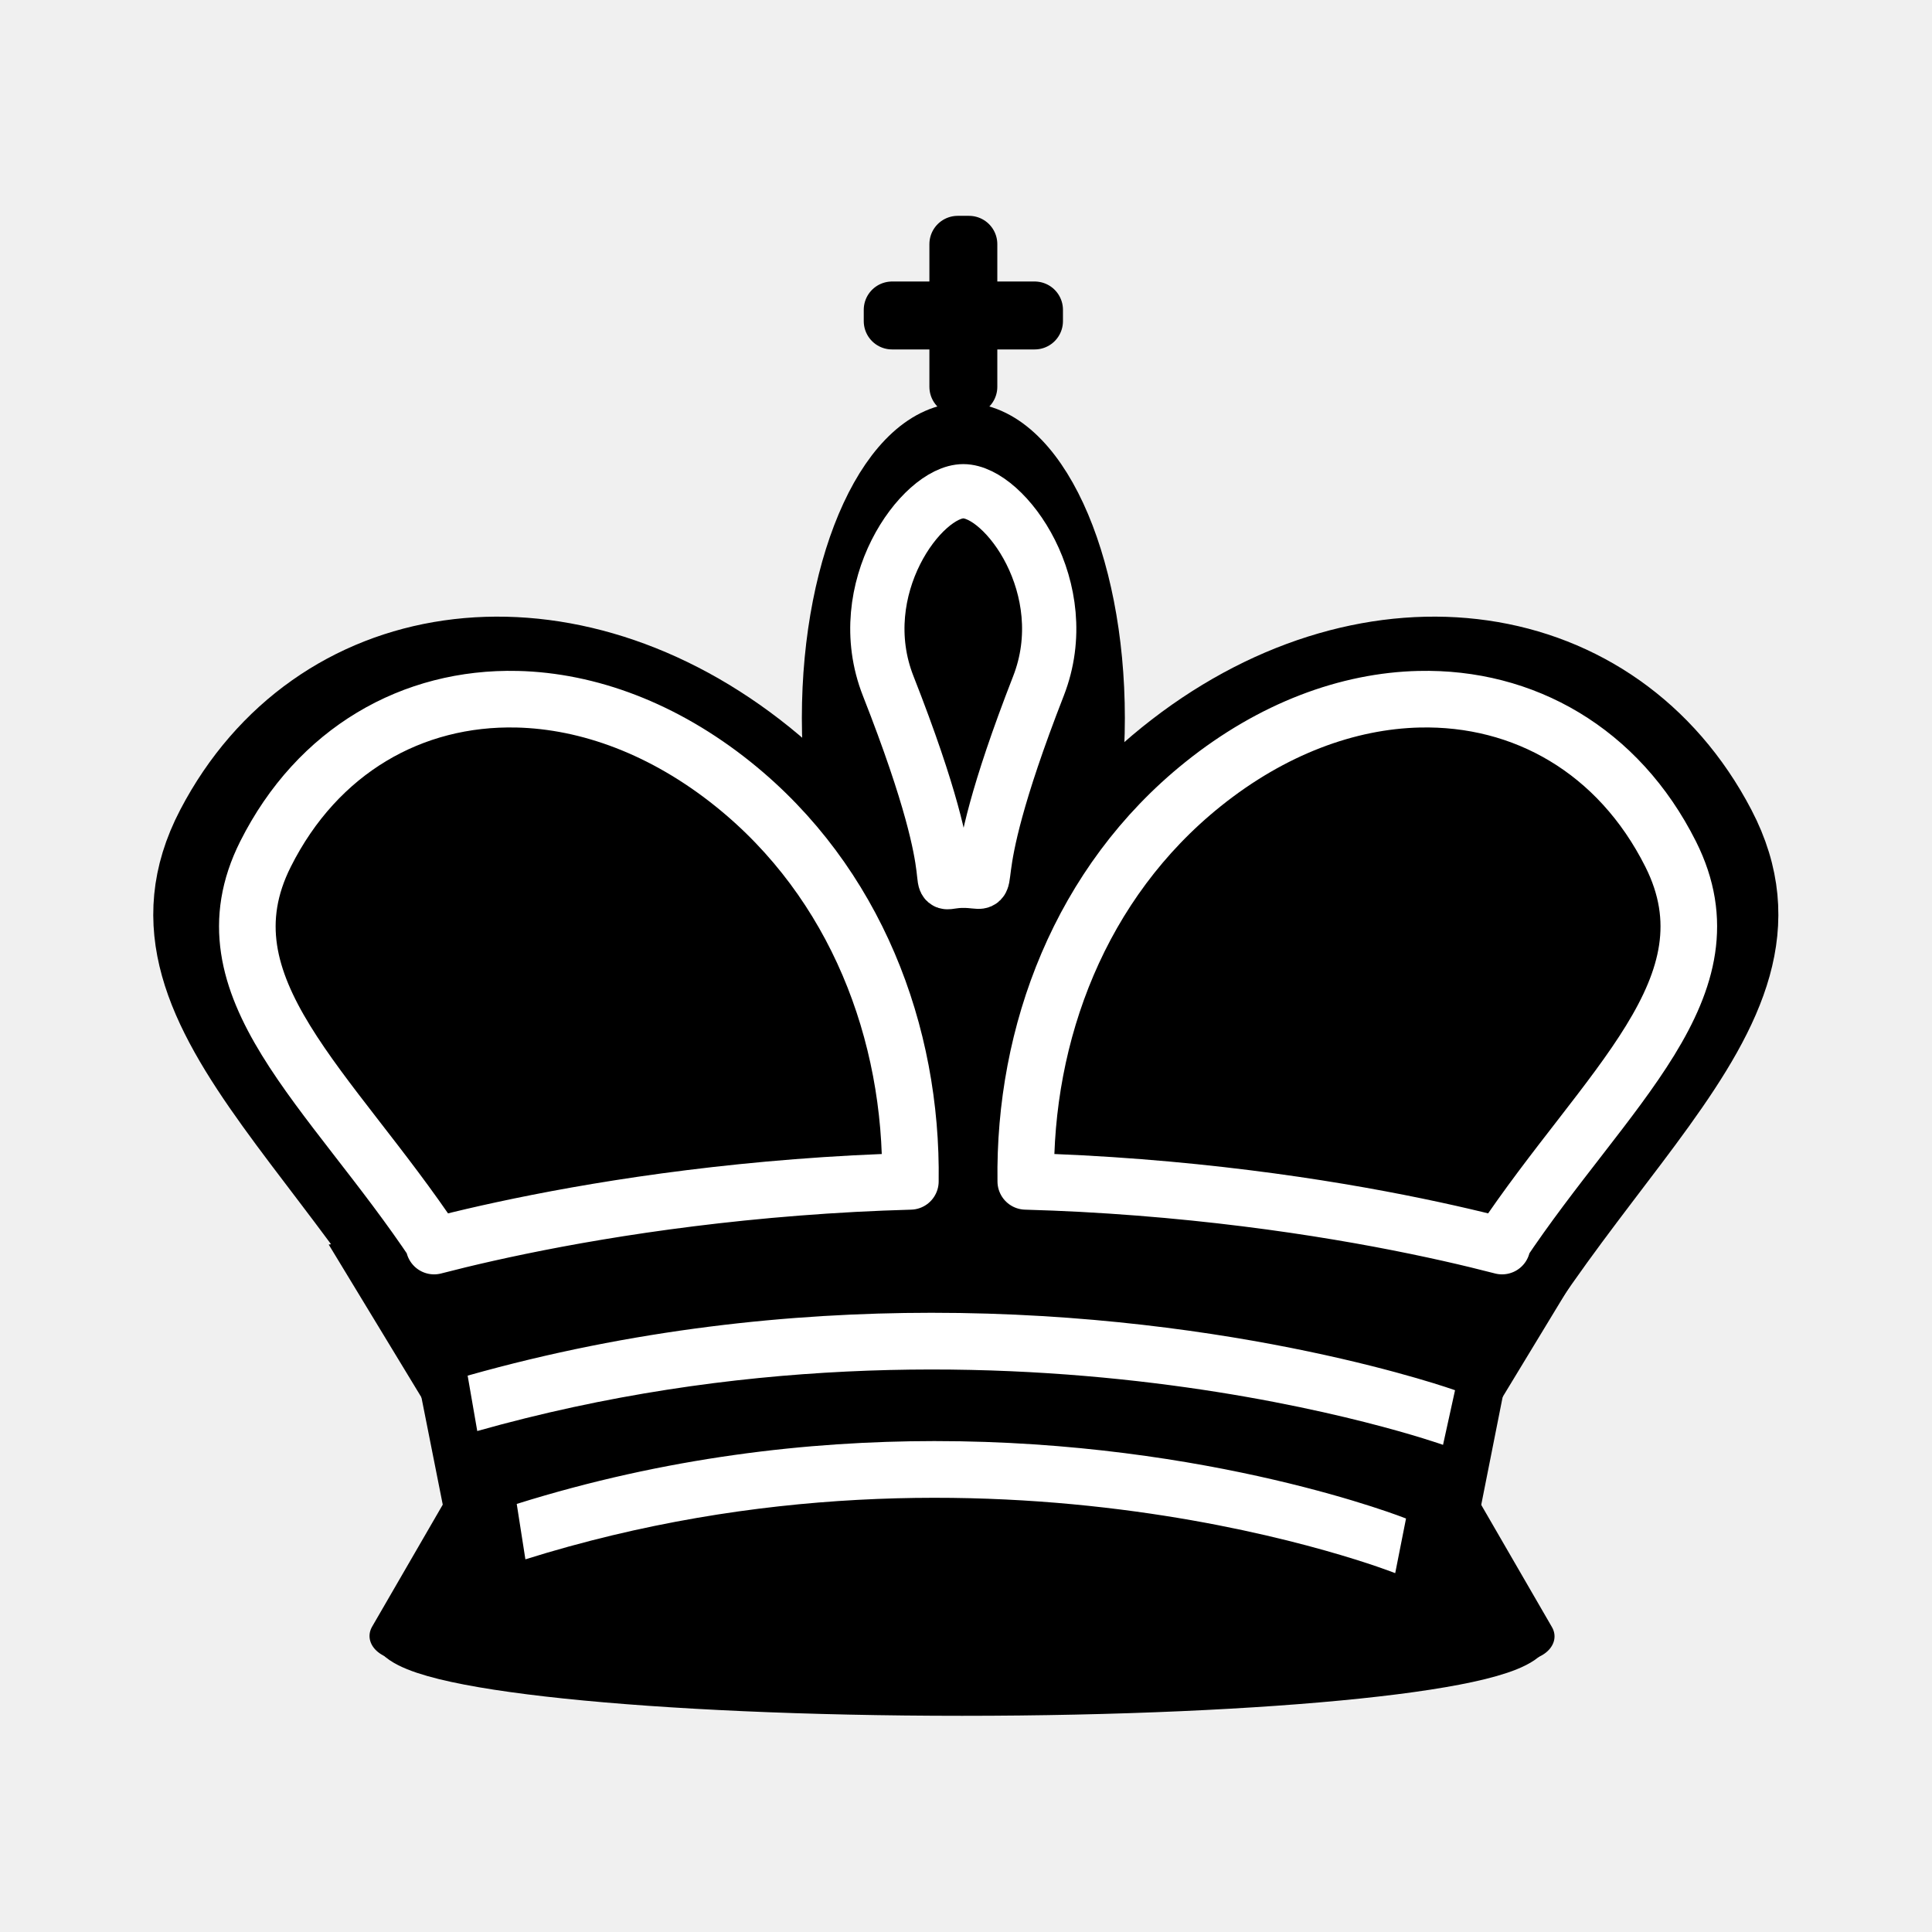
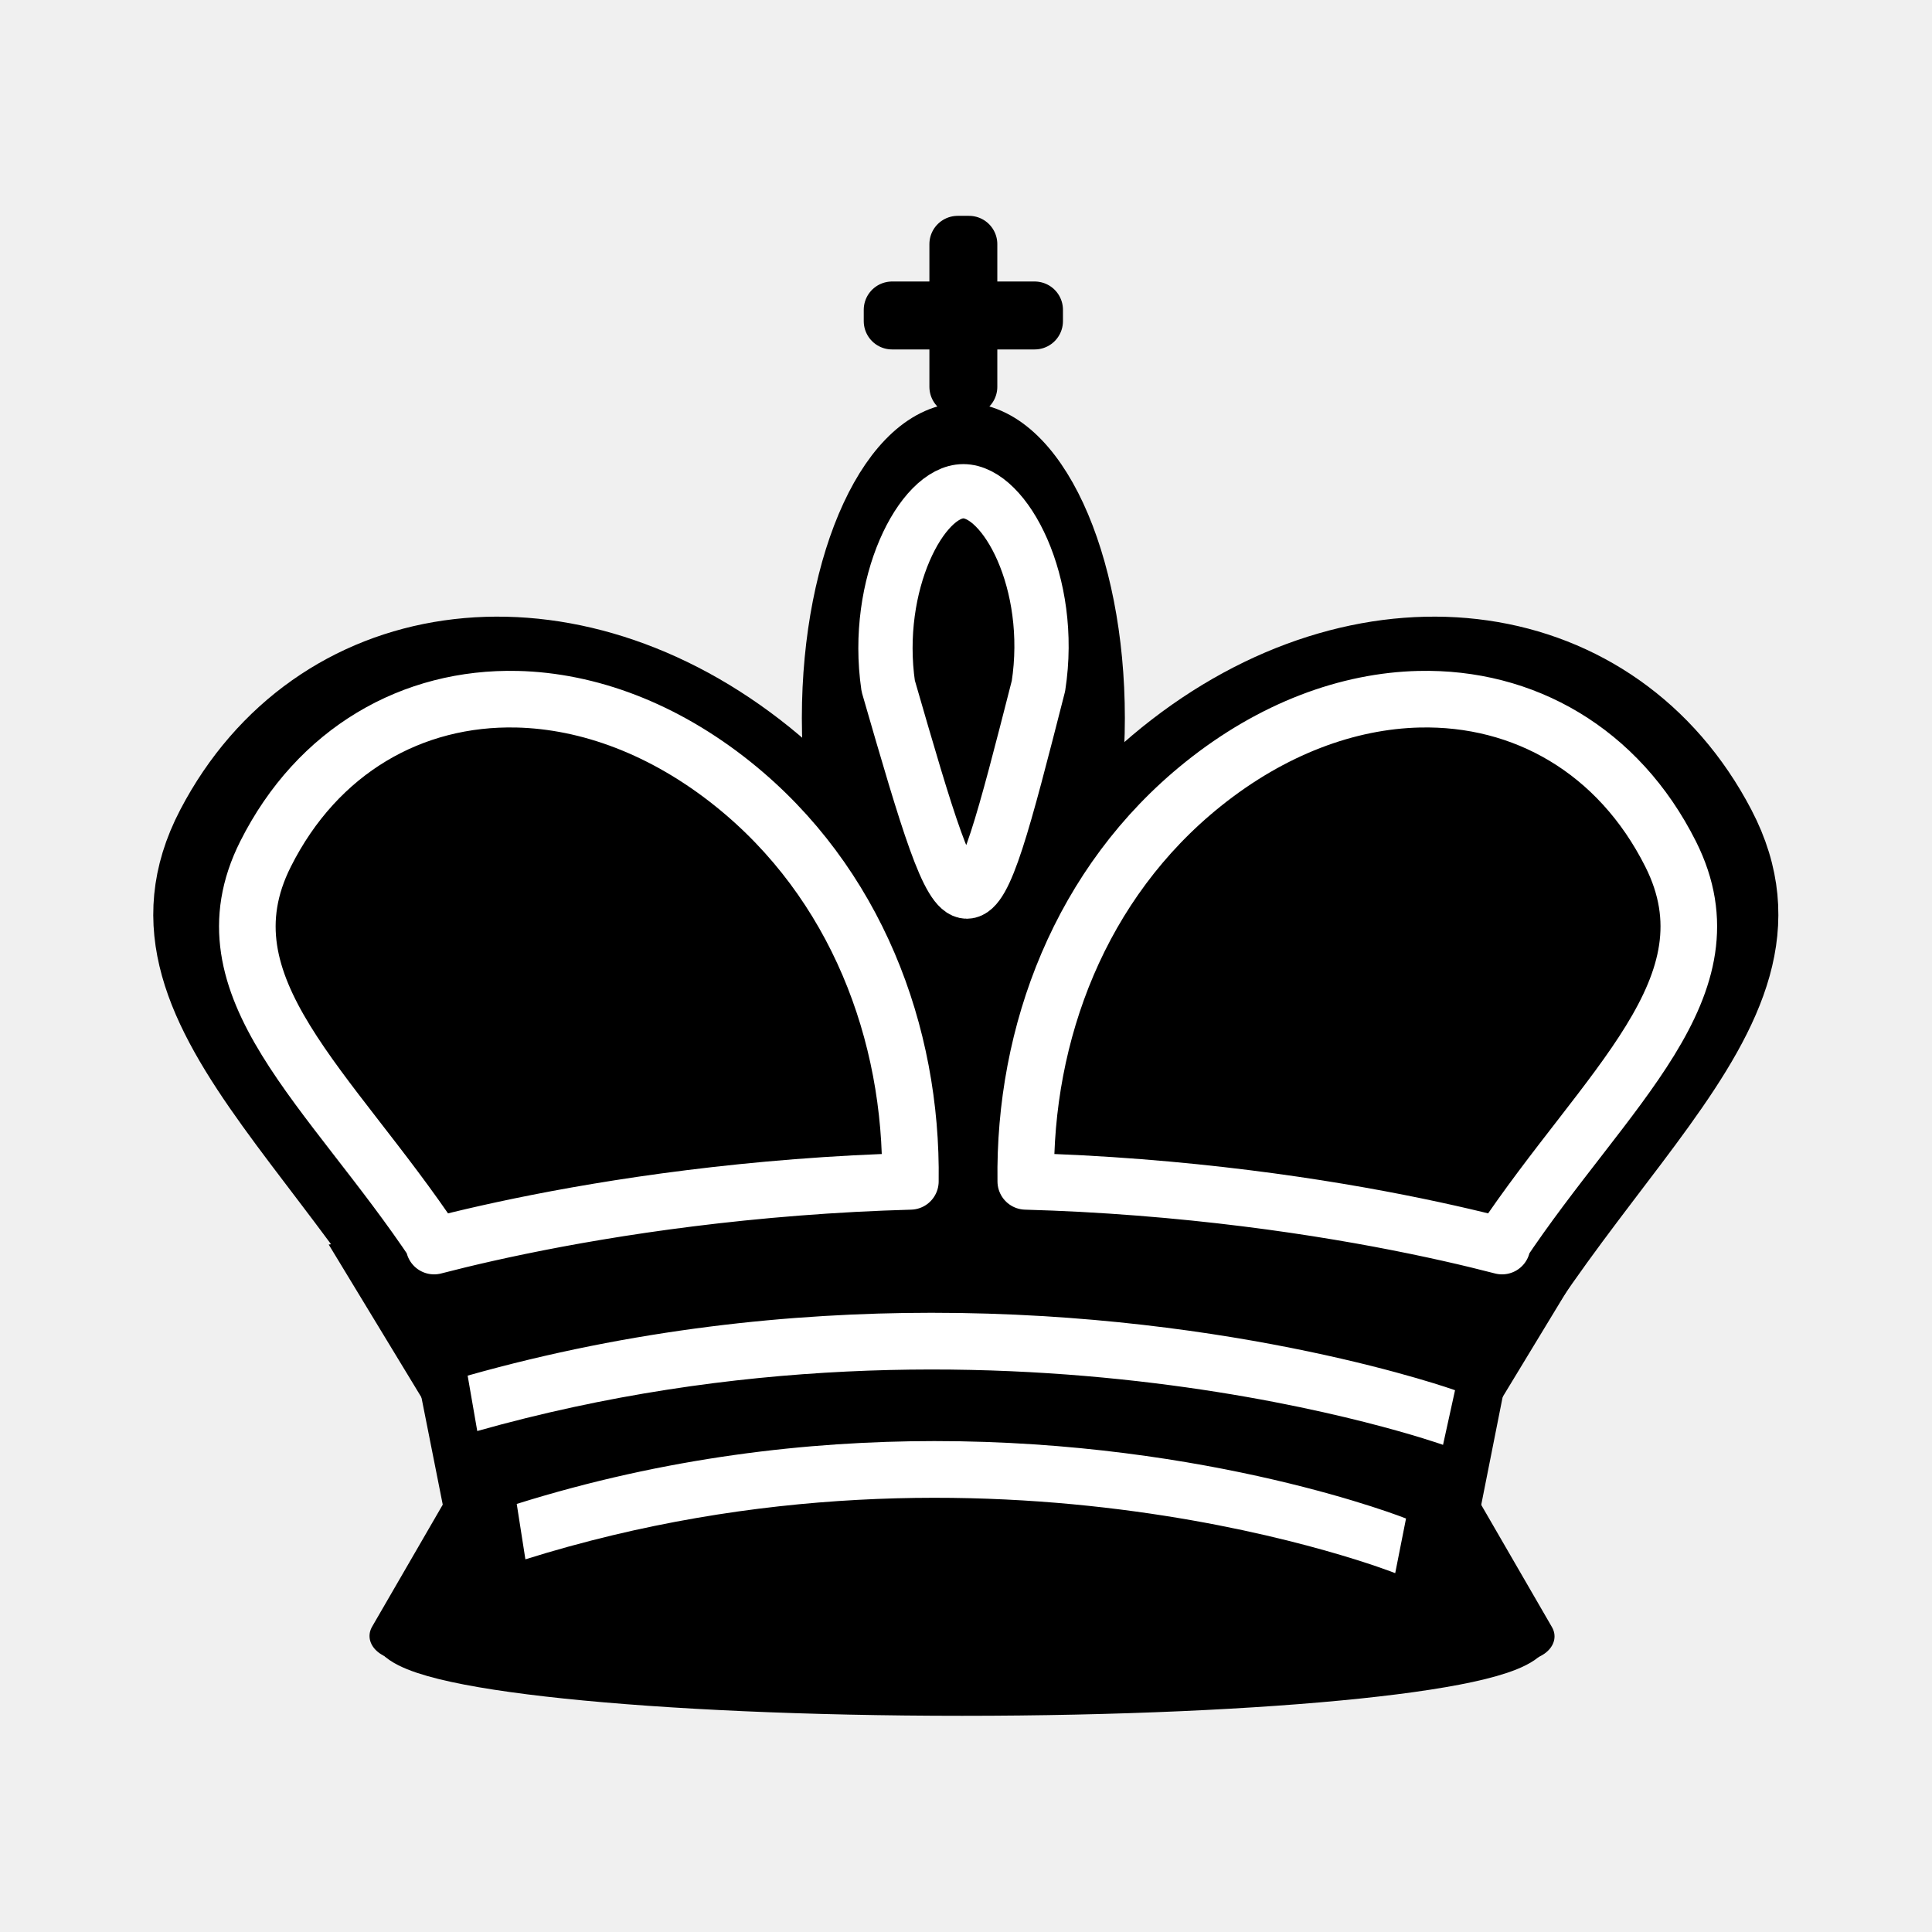
<svg xmlns="http://www.w3.org/2000/svg" width="512" height="512" version="1.1" viewBox="0 0 512 512">
  <defs>
    <clipPath id="clipPath1217">
      <path d="m1483.4 1857.9c-51.963 0.088-96.081 35.309-103.87 82.928h0.059a103.9 26.539 0 0 0-0.021 0.105 103.9 26.539 0 0 0 103.9 26.539 103.9 26.539 0 0 0 103.9-26.539 103.9 26.539 0 0 0-0.016-0.105h0.053c-0.079-0.48-0.166-0.956-0.252-1.434a103.9 26.539 0 0 0-0.066-0.379c-8.607-46.744-52.335-81.093-103.69-81.115zm0.07 55.975c24.089 0 46.927 1.272 65.453 6.473a103.9 26.539 0 0 0-65.455-5.953 103.9 26.539 0 0 0-64.094 5.66c18.264-4.917 40.573-6.152 64.096-6.18z" stroke="#000" stroke-linecap="square" stroke-linejoin="round" stroke-width="20" />
    </clipPath>
  </defs>
  <rect x="551.57" y="2.192" width="561.5" height="3844.9" fill="#999" stroke="#fff" stroke-linecap="square" stroke-linejoin="round" stroke-width="13.062" />
-   <g transform="translate(-26.611 814.36)">
+   <g transform="translate(-113.81 174.29)">
    <path d="m336.99 634.86c33.336 18.843 42.07 30.968 55.118 52.689 22.544 37.527 37.72 80.458 45.019 123.51 8.332 49.142 34.783 148.91 7.568 149.34-94.195 1.488-266.31 1.312-276.23 1.47-23.13 0.368-8.463-19.082 20.989-66.408 21.556-34.639 52.408-63.771 69.16-100.98 4.786-10.63-0.679-26.272-15.578-14.678-34.555 26.89-22.79 8.339-92.726 81.402-3.9 4.074-36.072 17.21-35.22 5.237 0.27-3.794 16.313-19.91 5.258-26.76-8.378-5.192-13.362 19.727-13.362 19.727-11.379 15.524-37.328-8.348-40.901-26.341-3.535-17.802-5.667-34.097 4.714-51.637 126.74-214.15 72.918-125.6 86.807-195.02 3.404-17.013 25.79 26.609 43.972 28.523 20.322 2.139 22.112-32.596 38.667-34.762 11.718-1.533 21.262 29.525 22.026 31.648 56.928 12.853 55.352 13.768 74.715 23.035z" fill="#fff" stroke="#000" stroke-linecap="round" stroke-linejoin="round" stroke-width="15" />
    <g>
      <ellipse cx="89.328" cy="797.95" rx="8.252" ry="8.746" />
      <ellipse cx="169.37" cy="694.35" rx="12.85" ry="11.969" />
      <path d="m163.22 679.36a18.549 22.609 83.736 0 0-12.767 23.434 23.617 28.896 83.369 0 1 17.235-17.8 23.617 28.896 83.369 0 1 21.92-0.826 18.549 22.609 83.736 0 0-26.389-4.808z" stroke="#000" stroke-linecap="round" stroke-linejoin="round" stroke-width="5" />
      <path d="m176.81 611.96a18.095 30.594 87.745 0 0-17.3 22.828 23.044 39.094 87.586 0 1 23.356-17.34 23.044 39.094 87.586 0 1 29.704-0.805 18.095 30.594 87.745 0 0-35.759-4.684z" stroke="#000" stroke-linecap="round" stroke-linejoin="round" stroke-width="5" />
    </g>
  </g>
-   <g transform="matrix(.89381 0 0 .89471 146.5 936.29)" fill="#fff" stroke="#000">
-     <path d="m127.14 1466.4c-1.226 3.417-2.47 6.679-3.72 9.868l-19.26 14.142c1.722 5.531 3.456 10.708 5.2 15.708-29.668 51.12-71.574 53.903-161.79 24.323l-34.243 24.783 1.148 49.689 43.614-4.622c96.308 1.911 141.87 4.011 173.91-45.21 32.045 49.222 77.604 47.121 173.91 45.21l43.616 4.622 1.148-49.689-34.246-24.783c-90.217 29.58-132.12 26.797-161.79-24.321 1.744-5.001 3.476-10.178 5.197-15.71l-19.26-14.142c-1.25-3.189-2.491-6.451-3.718-9.868l-4.862 3.569z" stroke-linecap="square" stroke-linejoin="round" stroke-width="16.774" />
-     <g transform="matrix(1.1822 0 0 1.1758 -24.055 -272.52)" stroke-width="14.227">
-       <path d="m47.319 1381.2s83.718 83.481 83.845 84.262c0.127 0.782 83.845-84.262 83.845-84.262l-83.845-139.33z" />
-       <g stroke-linecap="square" stroke-linejoin="round">
-         <ellipse cx="132" cy="1231.3" rx="28.604" ry="28.15" />
-         <path d="m131.93 1417.5c-49.175 0.084-90.927 33.565-98.297 78.829h4.505c16.748-21.767 53.422-25.574 93.858-25.621 40.508 0 77.28 3.816 94.059 25.621h4.304c-7.378-45.311-49.203-78.808-98.428-78.829z" />
-         <ellipse cx="132" cy="1496.4" rx="98.326" ry="25.227" />
-         <path d="m129.34 1339.2v21.011h-21.013v3.623h21.013v21.011h3.621v-21.011h21.013v-3.623h-21.013v-21.011z" />
-       </g>
-     </g>
-   </g>
-   <g transform="matrix(.92775 0 0 .9286 137.06 505.31)" fill="#fff" stroke="#000" stroke-linecap="square" stroke-linejoin="round" stroke-width="16.161">
+   <g fill="#fff" stroke="#000" stroke-width="15">
+     <path d="m172.94 1608.2c-1.096 3.057-2.207 5.976-3.325 8.829l-17.214 12.653c1.539 4.949 3.089 9.58 4.647 14.054-26.517 45.737-63.973 48.228-144.61 21.762l-30.607 22.173 1.026 44.457 38.983-4.136c86.081 1.71 126.8 3.589 155.44-40.449 28.642 44.039 69.363 42.16 155.44 40.449l38.985 4.136 1.026-44.457-30.609-22.173c-80.637 26.466-118.09 23.975-144.61-21.76 1.559-4.474 3.107-9.107 4.646-14.056l-17.215-12.653c-1.117-2.853-2.227-5.772-3.323-8.829l-4.345 3.193z" stroke-linecap="square" stroke-linejoin="round" />
+     <path d="m87.805 1505.4s88.464 87.822 88.598 88.644c0.134 0.822 88.598-88.644 88.598-88.644l-88.598-146.58z" />
+     <g stroke-linecap="square" stroke-linejoin="round">
+       <ellipse cx="177.29" cy="1347.7" rx="30.226" ry="29.614" />
+       <path d="m177.22 1543.6c-51.963 0.088-96.082 35.31-103.87 82.929h4.76c17.698-22.899 56.451-26.904 99.179-26.954 42.805 0 81.661 4.014 99.391 26.954h4.548c-7.796-47.667-51.992-82.906-104.01-82.929z" />
+       <ellipse cx="177.29" cy="1626.6" rx="103.9" ry="26.539" />
+       <path d="m174.48 1461.3v22.104h-22.204v3.811h22.204v22.104h3.827v-22.104h22.204v-3.811h-22.204v-22.104z" />
+     </g>
+   </g>
+   <g transform="matrix(.92775 0 0 .9286 49.862 -134.76)" fill="#fff" stroke="#000" stroke-linecap="square" stroke-linejoin="round" stroke-width="16.161">
    <rect x="46.08" y="2276.5" width="213.02" height="173.68" />
    <path d="m2.916 2246.9h299.35l-17.916 25.634h-263.52z" />
    <path d="m2.916 2167.1v79.8h299.35v-79.8h-44.739v46.806h-70.039v-46.806h-70.057v46.806h-70.039v-46.806z" />
    <path d="m4.551 2482.8h296.08l-17.72-32.095h-260.64z" />
    <rect x="5.065" y="2485.2" width="295.05" height="45.161" />
    <rect x="-25.137" y="2528.9" width="355.46" height="36.501" />
  </g>
-   <g transform="translate(34.918 598.36)" fill="#fff" stroke="#000" stroke-width="15">
+   <g transform="translate(-52.281 -41.717)" fill="#fff" stroke="#000" stroke-width="15">
    <path d="m432.3 2648.5c-56.161-11.077-116-16.774-176.38-16.792-60.397 0.075-120.23 5.83-176.36 16.964l23.431 53.366c53.807-10.114 95.434-11.754 152.93-11.822 57.508 0.136 99.181 1.492 152.95 11.675z" stroke-linecap="square" />
    <path d="m424.19 2804.2c-53.579 11.077-110.66 16.773-168.27 16.792-57.62-0.075-114.7-5.83-168.25-16.964l22.353-53.366c152.45-44.38 153.89-44.584 291.81 0.147z" stroke-linecap="round" stroke-linejoin="round" />
    <path d="m408.87 2701.9a417.04 205.06 0 0 0-152.95-14.339 417.04 205.06 0 0 0-152.93 14.486l6.986 48.622a417.04 205.06 0 0 1 145.94-13.146 417.04 205.06 0 0 1 145.92 13.325z" stroke-linecap="square" />
    <ellipse cx="255.93" cy="2803.1" rx="167.33" ry="24.118" stroke-linecap="square" />
    <g stroke-linecap="round" stroke-linejoin="round">
      <path d="m75.828 2642.9-4.846-157.63 83.519 149.88z" />
      <path d="m154.5 2635.2 17.057-162.4 52.675 157.6z" />
      <path d="m434.3 2642.5 4.846-155.63-83.519 149.88z" />
      <path d="m355.62 2636.8-17.057-162.4-52.675 157.6z" />
      <path d="m285.89 2632-32.915-191.56-28.743 190z" />
      <ellipse cx="68.076" cy="2479.6" rx="17.762" ry="17.778" />
      <ellipse cx="170.04" cy="2466.5" rx="17.762" ry="17.778" />
      <ellipse transform="scale(-1,1)" cx="-441.11" cy="2481.2" rx="17.762" ry="17.778" />
      <ellipse transform="scale(-1,1)" cx="-339.15" cy="2468.1" rx="17.762" ry="17.778" />
      <ellipse cx="253.2" cy="2440.2" rx="17.762" ry="17.778" />
    </g>
  </g>
  <g transform="matrix(.86471 0 0 .86549 603.24 718.18)" stroke="#fff" stroke-width="23.119">
    <path d="m470.05 2594.8c-64.948-12.798-134.15-19.38-203.98-19.402-69.847 0.087-139.04 6.736-203.95 19.6l27.096 61.66c62.225-11.685 110.36-13.581 176.85-13.659 66.505 0.157 114.7 1.723 176.88 13.489z" stroke-linecap="square" />
    <path d="m460.67 2774.8c-61.961 12.798-127.98 19.38-194.6 19.402-66.635-0.087-132.64-6.736-194.57-19.6l25.85-61.66c176.3-51.277 177.96-51.513 337.47 0.17z" stroke-linecap="round" stroke-linejoin="round" />
    <path d="m442.95 2656.5a482.29 236.93 0 0 0-176.88-16.568 482.29 236.93 0 0 0-176.85 16.737l8.079 56.179a482.29 236.93 0 0 1 168.78-15.189 482.29 236.93 0 0 1 168.75 15.396z" stroke-linecap="square" />
    <ellipse cx="266.09" cy="2773.5" rx="193.5" ry="27.866" stroke-linecap="square" />
    <g stroke-linecap="round" stroke-linejoin="round">
      <path d="m60.126 2593-7.918-186.74 96.585 173.18z" />
      <path d="m148.79 2579.5 19.726-187.64 60.917 182.09z" />
      <path d="m470.05 2594.8 7.918-186.74-96.585 173.18z" />
      <path d="m381.38 2581.3-19.726-187.64-60.917 182.09z" />
      <path d="m300.74 2575.7-38.064-221.33-33.24 219.53z" />
      <circle cx="48.847" cy="2399.8" r="20.541" />
      <circle cx="166.76" cy="2384.6" r="20.541" />
      <circle transform="scale(-1,1)" cx="-480.25" cy="2401.5" r="20.541" />
      <circle transform="scale(-1,1)" cx="-362.33" cy="2386.4" r="20.541" />
      <circle cx="262.94" cy="2354.2" r="20.541" />
    </g>
  </g>
-   <g transform="translate(-722.7 268.04)" fill="#fff" stroke="#000">
+   <g transform="translate(-54.118 2896.3)" fill="#fff" stroke="#000">
    <g stroke-linejoin="round">
      <ellipse cx="256" cy="172.31" rx="35.3" ry="76.074" stroke-linecap="round" stroke-width="15" />
      <path d="m265.68 348.09c37.211 106.01 91.214 78.683 114.75 20.832 32.052-78.785 103.36-115.83 76.12-167.96-27.236-52.135-92.042-61.461-144.75-20.832-52.707 40.63-66.058 111.17-46.12 167.96z" stroke-linecap="square" stroke-width="18.876" />
      <path d="m247.73 348.09c-37.211 106.01-91.214 78.683-114.75 20.832-32.052-78.785-103.36-115.83-76.12-167.96 27.236-52.135 92.042-61.461 144.75-20.832 52.707 40.63 66.058 111.17 46.12 167.96z" stroke-linecap="square" stroke-width="18.876" />
    </g>
    <g transform="matrix(.81717 0 0 .59175 52.204 -1608.3)" stroke-width="21.571">
      <path d="m439.07 3252.6c-60.535-11.928-125.03-18.063-190.12-18.083-65.101 0.081-129.59 6.278-190.09 18.268l25.255 57.47c57.997-10.891 102.87-12.658 164.84-12.731 61.986 0.147 106.9 1.606 164.86 12.573z" stroke-linecap="square" />
      <path d="m430.33 3420.3c-57.751 11.928-119.28 18.063-181.38 18.083-62.107-0.081-123.63-6.278-181.35-18.268l24.094-57.47c164.32-47.792 165.87-48.012 314.54 0.158z" stroke-linecap="round" stroke-linejoin="round" />
      <path d="m413.82 3310.1a449.52 220.83 0 0 0-164.86-15.442 449.52 220.83 0 0 0-164.84 15.6l7.53 52.361a449.52 220.83 0 0 1 157.31-14.157 449.52 220.83 0 0 1 157.28 14.35z" stroke-linecap="square" />
      <ellipse cx="248.97" cy="3419.1" rx="180.36" ry="25.973" stroke-linecap="square" />
    </g>
    <path d="m254.5 46.706v17.403h-17.397v3.001h17.397v17.403h2.998v-17.403h17.397v-3.001h-17.397v-17.403z" stroke-linecap="square" stroke-linejoin="round" stroke-width="15" />
  </g>
  <g>
    <g transform="matrix(.82793 0 0 .82827 620.05 789.05)" stroke="#fff">
      <ellipse cx="256" cy="3121.5" rx="28.059" ry="45.688" stroke-linecap="round" stroke-linejoin="round" stroke-width="24.152" />
      <path d="m138.88 3095.3c-77.104-6e-4 -139.61 56.766-139.61 126.79 3.2838e-4 70.023 62.505 96.788 139.61 96.788 47.302-0.049 91.359 8.153 117.05-27.915 25.72 36.103 69.837 27.906 117.19 27.915 77.102-6e-4 139.6-26.765 139.61-96.788 1e-3 -70.024-62.502-126.79-139.61-126.79-47.303 0.048-91.361 21.846-117.06 57.915-25.72-36.103-69.835-57.906-117.18-57.915z" stroke-linecap="round" stroke-linejoin="round" stroke-width="24.152" />
      <g transform="matrix(.98701 0 0 .71444 9.8475 983.78)" stroke-width="28.761">
        <path d="m439.07 3252.6c-60.535-11.928-125.03-18.063-190.12-18.083-65.101 0.081-129.59 6.278-190.09 18.268l25.255 57.47c57.997-10.891 102.87-12.658 164.84-12.731 61.986 0.147 106.9 1.606 164.86 12.573z" stroke-linecap="square" />
        <path d="m430.33 3420.3c-57.751 11.928-119.28 18.063-181.38 18.083-62.107-0.081-123.63-6.278-181.35-18.268l24.094-57.47c164.32-47.792 165.87-48.012 314.54 0.158z" stroke-linecap="round" stroke-linejoin="round" />
        <path d="m413.82 3310.1a449.52 220.83 0 0 0-164.86-15.442 449.52 220.83 0 0 0-164.84 15.6l7.53 52.361a449.52 220.83 0 0 1 157.31-14.157 449.52 220.83 0 0 1 157.28 14.35z" stroke-linecap="square" />
        <ellipse cx="248.97" cy="3419.1" rx="180.36" ry="25.973" stroke-linecap="square" />
      </g>
      <g stroke-width="24.152">
        <path d="m256.05 3280.7v-121.23c0-16.8-11.826-21.779-11.826-21.779" />
        <path d="m257.18 3292v-133.06c0-16.8 11.826-21.779 11.826-21.779" />
        <path d="m254.19 3025.5v21.011h-21.013v3.623h21.013v21.011h3.621v-21.011h21.013v-3.623h-21.013v-21.011z" stroke-linecap="square" stroke-linejoin="round" />
      </g>
    </g>
-     <g transform="matrix(1.1203 0 0 1.1202 -36.449 769.67)" stroke-width="12.461">
+     <g transform="matrix(1.1203 0 0 1.1202 -824.79 -54.773)" stroke-width="12.461">
      <g fill="#fff">
        <circle cx="291.49" cy="185.91" r="1.09" />
        <g stroke="#000" stroke-width="12.461">
          <path d="m218.99 185.08 72.928-0.324" />
          <path d="m256 99.51a50.564 50.564 0 0 0-50.564 50.564 50.564 50.564 0 0 0 15.069 35.83 69.916 69.916 0 0 0-34.322 58.438h139.63a69.916 69.916 0 0 0-34.324-58.437 50.564 50.564 0 0 0 15.07-35.831 50.564 50.564 0 0 0-50.564-50.564z" stroke-linecap="round" stroke-linejoin="round" />
          <path d="m218.78 244.53c-5.834 75.521-98.697 120.12-99.831 141.75-0.916 17.467 0.178 23.727 1.501 25.62 0.59 0.844 80.694 0.532 123.69 0.542 0.996 0.044 2.362 0.017 3.665-1e-3 2.244 1e-3 6.243-8e-3 8.197-4e-3 1.954-4e-3 5.952 6e-3 8.197 4e-3 1.303 0.019 2.668 0.045 3.663 1e-3 42.992-0.011 123.1 0.301 123.69-0.542 1.323-1.893 2.417-8.153 1.501-25.62-1.134-21.635-93.997-66.23-99.831-141.75l-37.217 0.114z" stroke-linecap="square" />
        </g>
      </g>
      <path d="m217.99 184.73 76.023 7.7e-4" fill="none" stroke="#000004" stroke-width="12.461" />
    </g>
    <g transform="matrix(1.2038 0 0 1.2038 507.82 452.73)" stroke="#fff" stroke-width="16.614">
      <circle cx="291.49" cy="185.91" r="1.09" />
      <path d="m218.99 185.08 72.928-0.324" />
      <path d="m256 99.51a50.564 50.564 0 0 0-50.564 50.564 50.564 50.564 0 0 0 15.069 35.83 69.916 69.916 0 0 0-34.322 58.438h139.63a69.916 69.916 0 0 0-34.324-58.437 50.564 50.564 0 0 0 15.07-35.831 50.564 50.564 0 0 0-50.564-50.564z" stroke-linecap="round" stroke-linejoin="round" />
      <path d="m218.78 244.53c-5.834 75.521-98.697 120.12-99.831 141.75-0.916 17.467 0.178 23.727 1.501 25.62 0.59 0.844 80.694 0.532 123.69 0.542 0.996 0.044 2.362 0.017 3.665-1e-3 2.244 1e-3 6.243-8e-3 8.197-4e-3 1.954-4e-3 5.952 6e-3 8.197 4e-3 1.303 0.019 2.668 0.045 3.663 1e-3 42.992-0.011 123.1 0.301 123.69-0.542 1.323-1.893 2.417-8.153 1.501-25.62-1.134-21.635-93.997-66.23-99.831-141.75l-37.217 0.114z" stroke-linecap="square" />
      <path d="m217.99 184.73 76.023 7.7e-4" />
    </g>
  </g>
  <g transform="translate(39 -21.887)">
    <path d="m868.99 1152.7c33.336 18.842 42.07 30.968 55.118 52.689 22.544 37.527 37.72 80.458 45.019 123.51 8.332 49.142 34.783 148.91 7.568 149.34-94.195 1.488-266.31 1.312-276.23 1.47-23.13 0.368-8.463-19.082 20.989-66.408 21.556-34.639 52.408-63.771 69.16-100.98 4.786-10.63-0.679-26.272-15.578-14.678-34.555 26.89-22.79 8.339-92.726 81.402-3.9 4.074-36.072 17.21-35.22 5.238 0.27-3.794 16.313-19.91 5.258-26.76-8.378-5.192-13.362 19.727-13.362 19.727-11.379 15.524-37.328-8.348-40.901-26.341-3.535-17.802-5.667-34.097 4.714-51.637 126.74-214.15 72.918-125.6 86.807-195.02 3.404-17.013 25.79 26.609 43.972 28.523 20.322 2.139 22.112-32.596 38.667-34.762 11.718-1.533 21.262 29.525 22.026 31.648 56.928 12.853 55.352 13.768 74.715 23.035z" stroke="#fff" stroke-linecap="round" stroke-linejoin="round" stroke-width="20" />
    <g fill="#fff">
      <ellipse cx="621.33" cy="1315.8" rx="8.252" ry="8.746" />
      <ellipse cx="701.37" cy="1212.2" rx="12.85" ry="11.969" />
      <path d="m695.22 1197.2a18.549 22.609 83.736 0 0-12.767 23.434 23.617 28.896 83.369 0 1 17.235-17.8 23.617 28.896 83.369 0 1 21.92-0.826 18.549 22.609 83.736 0 0-26.389-4.808z" stroke="#fff" stroke-linecap="round" stroke-linejoin="round" stroke-width="10" />
    </g>
    <path d="m703.3 1133a18.095 30.594 87.745 0 0-17.3 22.828 23.044 39.094 87.586 0 1 23.356-17.34 23.044 39.094 87.586 0 1 29.704-0.805 18.095 30.594 87.745 0 0-35.759-4.684z" stroke="#fff" stroke-linecap="round" stroke-linejoin="round" stroke-width="10" />
  </g>
  <g>
    <g stroke="#fff">
      <g transform="matrix(.92775 0 0 .9286 686.43 180.3)" stroke-linecap="square" stroke-linejoin="round" stroke-width="21.548">
        <rect x="46.08" y="2276.5" width="213.02" height="173.68" />
        <path d="m2.916 2246.9h299.35l-17.916 25.634h-263.52z" />
        <path d="m2.916 2167.1v79.8h299.35v-79.8h-44.739v46.806h-70.039v-46.806h-70.057v46.806h-70.039v-46.806z" />
        <path d="m4.551 2482.8h296.08l-17.72-32.095h-260.64z" />
        <rect x="5.065" y="2485.2" width="295.05" height="45.161" />
        <rect x="-25.137" y="2528.9" width="355.46" height="36.501" />
      </g>
      <g transform="matrix(.89381 0 0 .89471 698.02 587.92)">
        <path d="m127.14 1466.4c-1.226 3.417-2.47 6.679-3.72 9.868l-19.26 14.142c1.722 5.531 3.456 10.708 5.2 15.708-29.668 51.12-71.574 53.903-161.79 24.323l-34.243 24.783 1.148 49.689 43.614-4.622c96.308 1.911 141.87 4.011 173.91-45.21 32.045 49.222 77.604 47.121 173.91 45.21l43.616 4.622 1.148-49.689-34.246-24.783c-90.217 29.58-132.12 26.797-161.79-24.321 1.744-5.001 3.476-10.178 5.197-15.71l-19.26-14.142c-1.25-3.189-2.491-6.451-3.718-9.868l-4.862 3.569z" stroke-linecap="square" stroke-linejoin="round" stroke-width="22.365" />
        <g transform="matrix(1.1822 0 0 1.1758 -24.055 -272.52)" stroke-width="18.969">
          <path d="m47.319 1381.2s83.718 83.481 83.845 84.262c0.127 0.782 83.845-84.262 83.845-84.262l-83.845-139.33z" />
          <g stroke-linecap="square" stroke-linejoin="round">
            <ellipse cx="132" cy="1231.3" rx="28.604" ry="28.15" />
            <path d="m131.93 1417.5c-49.175 0.084-90.927 33.565-98.297 78.829h4.505c16.748-21.767 53.422-25.574 93.858-25.621 40.508 0 77.28 3.816 94.059 25.621h4.304c-7.378-45.311-49.203-78.808-98.428-78.829z" />
            <ellipse cx="132" cy="1496.4" rx="98.326" ry="25.227" />
            <path d="m129.34 1339.2v21.011h-21.013v3.623h21.013v21.011h3.621v-21.011h21.013v-3.623h-21.013v-21.011z" />
          </g>
        </g>
      </g>
      <rect x="1197.1" y="2.192" width="561.5" height="3844.9" fill="#999" stroke-linecap="square" stroke-linejoin="round" stroke-width="13.062" />
    </g>
-     <g transform="matrix(1.1202 0 0 1.121 1210.9 302.77)" stroke="#000" stroke-width="12.461">
+     <g transform="matrix(1.1202 0 0 1.121 1178.9 430.77)" stroke="#000" stroke-width="12.461">
      <circle cx="291.49" cy="185.91" r="1.09" />
      <path d="m218.99 185.08 72.928-0.324" />
      <path d="m256 99.51a50.564 50.564 0 0 0-50.564 50.564 50.564 50.564 0 0 0 15.069 35.83 69.916 69.916 0 0 0-34.322 58.438h139.63a69.916 69.916 0 0 0-34.324-58.437 50.564 50.564 0 0 0 15.07-35.831 50.564 50.564 0 0 0-50.564-50.564z" stroke-linecap="round" stroke-linejoin="round" />
      <path d="m218.78 244.53c-5.834 75.521-98.697 120.12-99.831 141.75-0.916 17.467 0.178 23.727 1.501 25.62 0.59 0.844 80.694 0.532 123.69 0.542 0.996 0.044 2.362 0.017 3.665-1e-3 2.244 1e-3 6.243-8e-3 8.197-4e-3 1.954-4e-3 5.952 6e-3 8.197 4e-3 1.303 0.019 2.668 0.045 3.663 1e-3 42.992-0.011 123.1 0.301 123.69-0.542 1.323-1.893 2.417-8.153 1.501-25.62-1.134-21.635-93.997-66.23-99.831-141.75l-37.217 0.114z" stroke-linecap="square" />
      <path d="m217.99 184.73 76.023 7.7e-4" />
    </g>
  </g>
-   <g transform="translate(-15.54 -145.66)">
+   <g transform="translate(-15.54 -57.664)">
    <path d="m1553.5 1131c33.336 18.842 42.07 30.968 55.118 52.689 22.544 37.527 37.72 80.458 45.019 123.51 8.332 49.142 34.783 148.91 7.568 149.34-94.195 1.488-266.31 1.312-276.23 1.47-23.13 0.368-8.463-19.082 20.989-66.408 21.556-34.639 52.408-63.771 69.16-100.98 4.786-10.63-0.679-26.272-15.578-14.678-34.555 26.89-22.79 8.339-92.726 81.402-3.9 4.074-36.072 17.21-35.22 5.238 0.27-3.794 16.313-19.91 5.258-26.76-8.378-5.192-13.362 19.727-13.362 19.727-11.379 15.524-37.328-8.348-40.901-26.341-3.535-17.802-5.667-34.097 4.714-51.637 126.74-214.15 72.918-125.6 86.807-195.02 3.404-17.013 25.79 26.609 43.972 28.523 20.322 2.139 22.112-32.596 38.667-34.762 11.718-1.533 21.262 29.525 22.026 31.648 56.928 12.853 55.352 13.768 74.715 23.035z" stroke="#000" stroke-linecap="round" stroke-linejoin="round" stroke-width="15" />
    <g fill="#fff">
      <ellipse cx="1305.8" cy="1294.1" rx="8.252" ry="8.746" />
      <ellipse cx="1385.8" cy="1190.5" rx="12.85" ry="11.969" />
      <path d="m1379.7 1175.5a18.549 22.609 83.736 0 0-12.767 23.434 23.617 28.896 83.369 0 1 17.235-17.8 23.617 28.896 83.369 0 1 21.92-0.826 18.549 22.609 83.736 0 0-26.389-4.808z" stroke="#fff" stroke-linecap="round" stroke-linejoin="round" stroke-width="5" />
      <path d="m1387.4 1110.3a23.218 30.617 85.563 0 0-17.3 29.314 29.565 39.128 85.278 0 1 23.356-22.266 29.565 39.128 85.278 0 1 29.704-1.033 23.218 30.617 85.563 0 0-35.759-6.014z" stroke="#fff" stroke-linecap="round" stroke-linejoin="round" stroke-width="5" />
    </g>
  </g>
-   <g transform="translate(16.801 -32.905)">
-     <g>
-       <g stroke="#000" stroke-width="15">
-         <path d="m1458.2 1858c-1.096 3.057-2.207 5.976-3.325 8.829l-17.214 12.653c1.539 4.949 3.089 9.58 4.647 14.054-26.517 45.737-63.973 48.228-144.61 21.762l-30.607 22.173 1.026 44.457 38.983-4.136c86.081 1.71 126.8 3.589 155.44-40.449 28.642 44.039 69.363 42.16 155.44 40.449l38.984 4.136 1.026-44.457-30.609-22.173c-80.637 26.466-118.09 23.975-144.61-21.76 1.559-4.474 3.107-9.107 4.646-14.056l-17.214-12.653c-1.117-2.853-2.227-5.772-3.323-8.829l-4.345 3.193z" stroke-linecap="square" stroke-linejoin="round" />
-         <path d="m1373.1 1755.2s88.464 87.822 88.598 88.644c0.134 0.822 88.598-88.644 88.598-88.644l-88.598-146.57z" />
-         <ellipse cx="1462.5" cy="1597.5" rx="30.226" ry="29.614" stroke-linecap="square" stroke-linejoin="round" />
-         <path d="m1462.5 1793.4c-51.963 0.088-96.081 35.309-103.87 82.928h0.059a103.9 26.539 0 0 0-0.021 0.105 103.9 26.539 0 0 0 103.9 26.539 103.9 26.539 0 0 0 103.9-26.539 103.9 26.539 0 0 0-0.016-0.105h0.053c-0.079-0.48-0.166-0.956-0.252-1.434a103.9 26.539 0 0 0-0.066-0.379c-8.607-46.744-52.335-81.093-103.69-81.115zm0.07 55.975c24.089 0 46.927 1.272 65.453 6.473a103.9 26.539 0 0 0-65.455-5.953 103.9 26.539 0 0 0-64.094 5.66c18.264-4.917 40.573-6.152 64.096-6.18z" stroke-linecap="square" stroke-linejoin="round" />
-       </g>
-       <path d="m1459.7 1711.1v22.104h-22.204v3.811h22.204v22.104h3.827v-22.104h22.204v-3.811h-22.204v-22.104z" stroke="#fff" stroke-linecap="square" stroke-linejoin="round" stroke-width="20" />
-     </g>
-     <g transform="matrix(.84645 0 0 1 224.57 0)" fill="#fff">
+   <g transform="translate(-15.337 10.028)">
+     <g stroke-width="15">
+       <g stroke="#000">
+         <path d="m1475 1825.1c-1.096 3.057-2.207 5.976-3.325 8.829l-17.214 12.653c1.539 4.949 3.089 9.58 4.647 14.054-26.517 45.737-63.973 48.228-144.61 21.762l-30.607 22.173 1.026 44.457 38.983-4.136c86.081 1.71 126.8 3.589 155.44-40.449 28.642 44.039 69.363 42.16 155.44 40.449l38.984 4.136 1.026-44.457-30.609-22.173c-80.637 26.466-118.09 23.975-144.61-21.76 1.559-4.474 3.107-9.107 4.646-14.056l-17.214-12.653c-1.117-2.853-2.227-5.772-3.323-8.829l-4.345 3.193z" stroke-linecap="square" stroke-linejoin="round" />
+         <path d="m1389.9 1722.3s88.464 87.822 88.598 88.644c0.134 0.822 88.598-88.644 88.598-88.644l-88.598-146.57z" />
+         <ellipse cx="1479.3" cy="1564.6" rx="30.226" ry="29.614" stroke-linecap="square" stroke-linejoin="round" />
+         <path d="m1479.3 1760.5c-51.963 0.088-96.081 35.309-103.87 82.928h0.059a103.9 26.539 0 0 0-0.021 0.105 103.9 26.539 0 0 0 103.9 26.539 103.9 26.539 0 0 0 103.9-26.539 103.9 26.539 0 0 0-0.016-0.105h0.053c-0.079-0.48-0.166-0.956-0.252-1.434a103.9 26.539 0 0 0-0.066-0.379c-8.607-46.744-52.335-81.093-103.69-81.115zm0.07 55.975c24.089 0 46.927 1.272 65.453 6.473a103.9 26.539 0 0 0-65.455-5.953 103.9 26.539 0 0 0-64.094 5.66c18.264-4.917 40.573-6.152 64.096-6.18z" stroke-linecap="square" stroke-linejoin="round" />
+       </g>
+       <path d="m1476.5 1678.1v22.104h-22.204v3.811h22.204v22.104h3.827v-22.104h22.204v-3.811h-22.204v-22.104z" stroke="#fff" stroke-linecap="square" stroke-linejoin="round" />
+     </g>
+     <g transform="matrix(.84645 0 0 1 241.37 -32.905)" fill="#fff">
      <path transform="matrix(1 0 0 .80426 -20.973 308.36)" d="m1470.2 1905.2c-34.658 0.827-72.665 7.899-109.91 26.723l9.021 17.85c109.21-55.201 228.69 0.131 228.69 0.131l8.48-18.111s-60.038-28.41-136.29-26.592z" clip-path="url(#clipPath1217)" color="#000000" color-rendering="auto" dominant-baseline="auto" image-rendering="auto" shape-rendering="auto" solid-color="#000000" style="font-feature-settings:normal;font-variant-alternates:normal;font-variant-caps:normal;font-variant-ligatures:normal;font-variant-numeric:normal;font-variant-position:normal;isolation:auto;mix-blend-mode:normal;shape-padding:0;text-decoration-color:#000000;text-decoration-line:none;text-decoration-style:solid;text-indent:0;text-orientation:mixed;text-transform:none;white-space:normal" />
      <path d="m1395.9 1848.6 66.644-4.221 64.569 2.984 0.884 5.489-129.55-0.293z" />
    </g>
  </g>
-   <g transform="translate(8.4853 36.769)">
-     <g transform="matrix(.92775 0 0 .9286 1316.5 157.42)" stroke="#000" stroke-linecap="square" stroke-linejoin="round" stroke-width="16.161">
+   <g>
+     <g transform="matrix(.92775 0 0 .9286 1325 194.19)" stroke="#000" stroke-linecap="square" stroke-linejoin="round" stroke-width="16.161">
      <rect x="46.08" y="2276.5" width="213.02" height="173.68" />
      <path d="m2.916 2246.9h299.35l-17.916 25.634h-263.52z" />
      <path d="m2.916 2167.1v79.8h299.35v-79.8h-44.739v46.806h-70.039v-46.806h-70.057v46.806h-70.039v-46.806z" />
      <path d="m4.551 2482.8h296.08l-17.72-32.095h-260.64z" />
      <rect x="5.065" y="2485.2" width="295.05" height="45.161" />
      <rect x="-25.137" y="2528.9" width="355.46" height="36.501" />
    </g>
    <g fill="#fff">
-       <path d="m1330.1 2243.2h257l-9 15h-239.25z" />
-       <path d="m1332.5 2469.4h252.09l-8.828-15h-234.68z" />
-       <rect x="1333.1" y="2498" width="250.17" height="15" />
-       <rect x="1370.6" y="2277.2" width="175" height="15" />
-       <rect x="1370.5" y="2426.7" width="175.34" height="15" />
+       <path d="m1338.6 2280h257l-9 15h-239.25z" />
+       <path d="m1341 2506.1h252.09l-8.828-15h-234.68z" />
+       <rect x="1341.6" y="2534.8" width="250.17" height="15" />
+       <rect x="1379.1" y="2313.9" width="175" height="15" />
+       <rect x="1379" y="2463.4" width="175.34" height="15" />
    </g>
  </g>
  <g transform="translate(20.884 -6.7517)">
    <path d="m1474 2745.1c-9.81-7e-4 -17.763 7.958-17.764 17.777 0.011 8.712 6.327 16.132 14.918 17.527l-26.123 172.69 61.658 1.559-29.938-174.22c8.637-1.356 15.004-8.802 15.01-17.553-6e-4 -9.818-7.952-17.777-17.762-17.777zm32.689 209.55 7.078 0.486c-12.312-0.479-24.67-0.735-37.055-0.738-60.397 0.075-117.73 5.706-173.86 16.84l20.93 53.49c6.12-1.15 12.066-2.178 17.912-3.119-6.018 0.973-11.99 2.013-17.912 3.119l6.986 48.623 0.338-0.053c-0.103 0.03-0.188 0.054-0.291 0.084-3.058 6.269-22.12 53.416-21.131 53.613 4.324 12.846 77.814 22.942 167.04 22.949 88.624-0.016 161.79-9.989 166.85-22.742 2.769-1.912-17.841-46.269-20.942-53.674l7.033-48.947c-9.557-1.784-19.245-3.396-29.043-4.83 9.381 1.336 19 2.928 29.043 4.83l19.187-63.997 10.586-139.12c0.819 0.121 1.645 0.185 2.473 0.192 9.809-4e-4 17.761-7.959 17.762-17.777 5e-4 -9.819-7.952-17.779-17.762-17.779-9.81 4e-4 -17.762 7.96-17.762 17.779 0.01 6.819 3.91 13.034 10.047 15.996l-77.773 139.57 4.896 0.75c-3.752-0.419-7.514-0.816-11.285-1.189l6.389 0.439-15.852-150.92c9.555-0.334 17.131-8.177 17.143-17.746 5e-4 -9.819-7.952-17.779-17.762-17.779-9.811-7e-4 -17.764 7.96-17.764 17.779 0.01 8.172 5.583 15.286 13.51 17.242zm-61.658-1.559-49.08-146.84c7.501-2.259 12.638-9.169 12.644-17.01-6e-4 -9.819-7.954-17.778-17.764-17.777-9.809 4e-4 -17.761 7.959-17.762 17.777-5e-4 9.819 7.952 17.779 17.762 17.779 0.105 0 0.21-0.01 0.315-0.012l-15.848 150.88zm-69.732 4.797-77.975-139.93c5.731-3.103 9.304-9.098 9.311-15.619-6e-4 -9.818-7.952-17.777-17.762-17.777-9.809 4e-4 -17.761 7.959-17.762 17.777-5e-4 9.819 7.952 17.779 17.762 17.779 1.143-0.01 2.283-0.121 3.404-0.346l6.537 138.86z" stroke="#000" stroke-linecap="square" stroke-width="15" />
    <g fill="#fff" shape-rendering="auto">
      <path d="m1465.4 2947.1c-46.36 0.012-98.953 4.277-153.87 16.657l3.19 14.681c171.75-38.719 320.51 3.662 320.51 3.662l3.985-14.478s-71.822-20.55-173.81-20.522z" color="#000000" color-rendering="auto" dominant-baseline="auto" image-rendering="auto" solid-color="#000000" style="font-feature-settings:normal;font-variant-alternates:normal;font-variant-caps:normal;font-variant-ligatures:normal;font-variant-numeric:normal;font-variant-position:normal;isolation:auto;mix-blend-mode:normal;shape-padding:0;text-decoration-color:#000000;text-decoration-line:none;text-decoration-style:solid;text-indent:0;text-orientation:mixed;text-transform:none;white-space:normal" />
      <path d="m1466.7 3012.3c-40.527 0.013-86.502 4.467-134.51 17.397l2.789 15.333c150.14-40.439 280.18 3.825 280.18 3.825l3.483-15.121s-62.785-21.463-151.94-21.433z" color="#000000" color-rendering="auto" dominant-baseline="auto" image-rendering="auto" solid-color="#000000" style="font-feature-settings:normal;font-variant-alternates:normal;font-variant-caps:normal;font-variant-ligatures:normal;font-variant-numeric:normal;font-variant-position:normal;isolation:auto;mix-blend-mode:normal;shape-padding:0;text-decoration-color:#000000;text-decoration-line:none;text-decoration-style:solid;text-indent:0;text-orientation:mixed;text-transform:none;white-space:normal" />
      <path d="m1467 3061.3c-39.128 0.013-83.516 4.277-129.86 16.657l2.693 14.681c144.96-38.719 270.51 3.662 270.51 3.662l3.363-14.478s-60.618-20.55-146.7-20.522z" color="#000000" color-rendering="auto" dominant-baseline="auto" image-rendering="auto" solid-color="#000000" style="font-feature-settings:normal;font-variant-alternates:normal;font-variant-caps:normal;font-variant-ligatures:normal;font-variant-numeric:normal;font-variant-position:normal;isolation:auto;mix-blend-mode:normal;shape-padding:0;text-decoration-color:#000000;text-decoration-line:none;text-decoration-style:solid;text-indent:0;text-orientation:mixed;text-transform:none;white-space:normal" />
    </g>
  </g>
  <g transform="translate(-1748.7 -3207.8)">
    <g>
      <g stroke="#000" stroke-linejoin="round">
        <ellipse cx="2004" cy="3398.1" rx="35.3" ry="76.074" stroke-linecap="round" stroke-width="15" />
        <path d="m2013.6 3573.9c37.211 106.01 91.214 78.683 114.75 20.832 32.052-78.785 103.36-115.83 76.12-167.96-27.236-52.135-92.042-61.461-144.75-20.832-52.707 40.63-66.058 111.17-46.12 167.96z" stroke-linecap="square" stroke-width="18.876" />
        <path d="m1995.7 3573.9c-37.211 106.01-91.214 78.683-114.75 20.832-32.052-78.785-103.36-115.83-76.12-167.96 27.236-52.135 92.042-61.461 144.75-20.832 52.707 40.63 66.058 111.17 46.12 167.96z" stroke-linecap="square" stroke-width="18.876" />
      </g>
      <g>
        <g transform="matrix(.81717 0 0 .59175 1800.2 1617.5)" stroke="#000" stroke-width="21.571">
          <path d="m439.07 3252.6c-60.535-11.928-125.03-18.063-190.12-18.083-65.101 0.081-129.59 6.278-190.09 18.268l25.255 57.47c57.997-10.891 102.87-12.658 164.84-12.731 61.986 0.147 106.9 1.606 164.86 12.573z" stroke-linecap="square" />
          <path d="m430.33 3420.3c-57.751 11.928-119.28 18.063-181.38 18.083-62.107-0.081-123.63-6.278-181.35-18.268l24.094-57.47c164.32-47.792 165.87-48.012 314.54 0.158z" stroke-linecap="round" stroke-linejoin="round" />
          <path d="m413.82 3310.1a449.52 220.83 0 0 0-164.86-15.442 449.52 220.83 0 0 0-164.84 15.6l7.53 52.361a449.52 220.83 0 0 1 157.31-14.157 449.52 220.83 0 0 1 157.28 14.35z" stroke-linecap="square" />
          <ellipse cx="248.97" cy="3419.1" rx="180.36" ry="25.973" stroke-linecap="square" />
        </g>
        <g stroke-linecap="square" stroke-linejoin="round" stroke-width="15">
          <path d="m2002.5 3272.5v17.403h-17.397v3.001h17.397v17.403h2.998v-17.403h17.397v-3.001h-17.397v-17.403z" stroke="#000" />
          <path d="m2124.8 3393.1c-18.897 0.441-38.937 7.796-57.266 22.494-32.546 26.098-47.556 66.053-46.991 105.28 5.031 0.147 9.99 0.338 14.818 0.596 5.236 0.28 10.347 0.62 15.327 1.01 4.98 0.39 9.829 0.832 14.534 1.312 4.706 0.481 9.268 1.002 13.682 1.553 4.413 0.551 8.678 1.131 12.781 1.732 4.103 0.601 8.045 1.224 11.82 1.855s7.382 1.272 10.809 1.914c3.428 0.642 6.676 1.284 9.739 1.916 3.063 0.632 5.938 1.254 8.618 1.855 5.36 1.204 9.935 2.328 13.654 3.291 1.701 0.441-1.335-0.366 0 0 27.948-41.979 62.837-68.477 45.117-103.76-13.843-27.564-39.022-41.69-66.642-41.045z" stroke="#fff" />
          <path d="m1885.7 3393.1c18.897 0.441 38.937 7.796 57.266 22.494 32.546 26.098 47.556 66.053 46.991 105.28-5.031 0.147-9.99 0.338-14.818 0.596-5.236 0.28-10.347 0.62-15.327 1.01-4.98 0.39-9.829 0.832-14.534 1.312-4.706 0.481-9.268 1.002-13.682 1.553-4.413 0.551-8.678 1.131-12.781 1.732-4.103 0.601-8.045 1.224-11.82 1.855s-7.382 1.272-10.809 1.914c-3.428 0.642-6.676 1.284-9.739 1.916-3.063 0.632-5.938 1.254-8.618 1.855-5.36 1.204-9.935 2.328-13.654 3.291-1.701 0.441 1.335-0.366 0 0-27.948-41.979-62.837-68.477-45.117-103.76 13.843-27.564 39.022-41.69 66.642-41.045z" stroke="#fff" />
        </g>
      </g>
    </g>
    <path d="m1995.5 3555.7c-37.021 0.013-79.02 4.277-122.87 16.657l2.548 14.681c137.15-38.719 255.94 3.662 255.94 3.662l3.182-14.478s-57.354-20.55-138.8-20.522z" color="#000000" color-rendering="auto" dominant-baseline="auto" fill="#fff" image-rendering="auto" shape-rendering="auto" solid-color="#000000" style="font-feature-settings:normal;font-variant-alternates:normal;font-variant-caps:normal;font-variant-ligatures:normal;font-variant-numeric:normal;font-variant-position:normal;isolation:auto;mix-blend-mode:normal;shape-padding:0;text-decoration-color:#000000;text-decoration-line:none;text-decoration-style:solid;text-indent:0;text-orientation:mixed;text-transform:none;white-space:normal" />
    <path d="m1996.3 3589.7c-33.343 0.013-71.168 4.277-110.66 16.657l2.295 14.681c123.53-38.719 230.51 3.662 230.51 3.662l2.866-14.478s-51.656-20.55-125.01-20.522z" color="#000000" color-rendering="auto" dominant-baseline="auto" fill="#fff" image-rendering="auto" shape-rendering="auto" solid-color="#000000" style="font-feature-settings:normal;font-variant-alternates:normal;font-variant-caps:normal;font-variant-ligatures:normal;font-variant-numeric:normal;font-variant-position:normal;isolation:auto;mix-blend-mode:normal;shape-padding:0;text-decoration-color:#000000;text-decoration-line:none;text-decoration-style:solid;text-indent:0;text-orientation:mixed;text-transform:none;white-space:normal" />
-     <path d="m2023.9 3389.6c-22.871 58.625-8.913 51.616-19.908 51.615-10.995 1e-4 3.581 8.125-19.908-51.615-10.132-25.769 8.913-51.615 19.908-51.615 10.995-1e-4 29.975 25.81 19.908 51.615z" stroke="#fff" stroke-linecap="round" stroke-linejoin="round" stroke-width="14.382" />
+     <path d="m2023.9 3389.6c-18.527 72.55-18.764 72.74-39.815 0-3.945-27.006 8.913-51.615 19.908-51.615 10.995-1e-4 24.141 24.219 19.908 51.615z" stroke="#fff" stroke-linecap="round" stroke-linejoin="round" stroke-width="14.382" />
  </g>
</svg>
